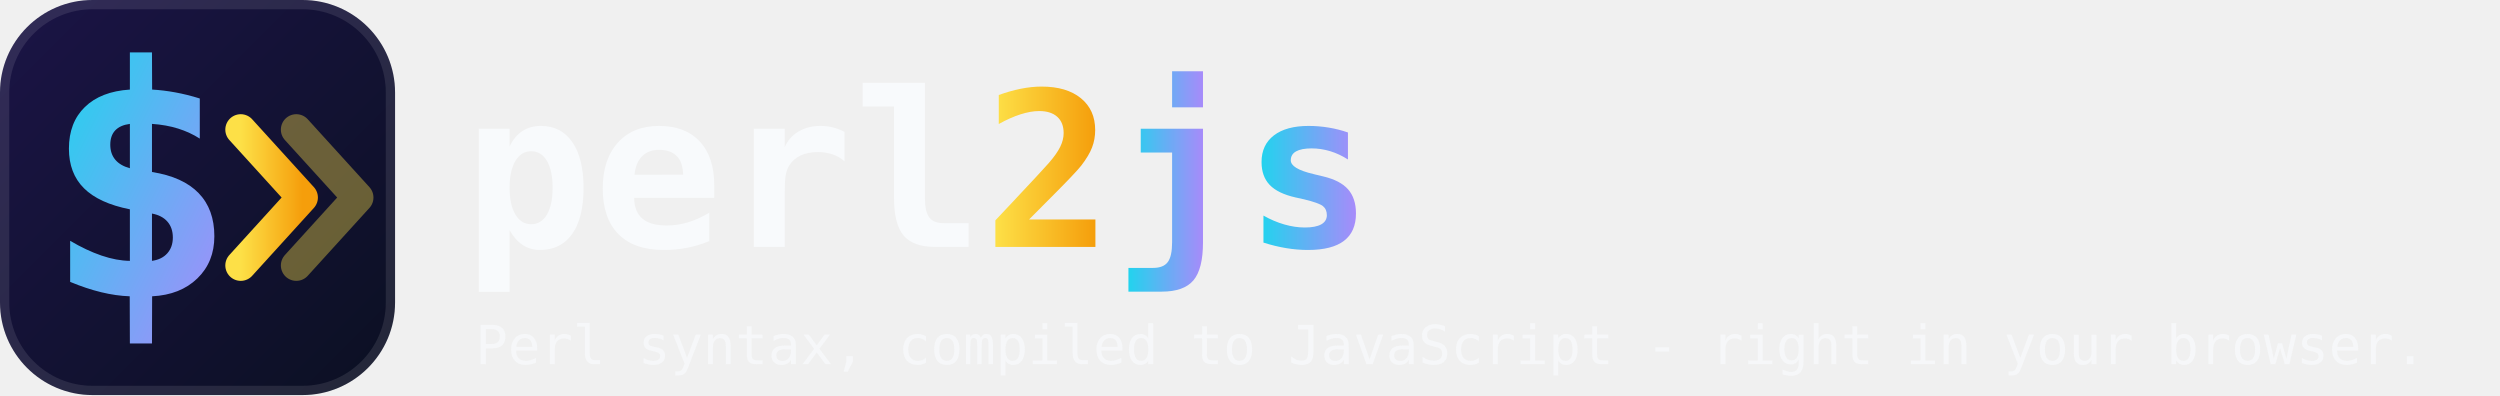
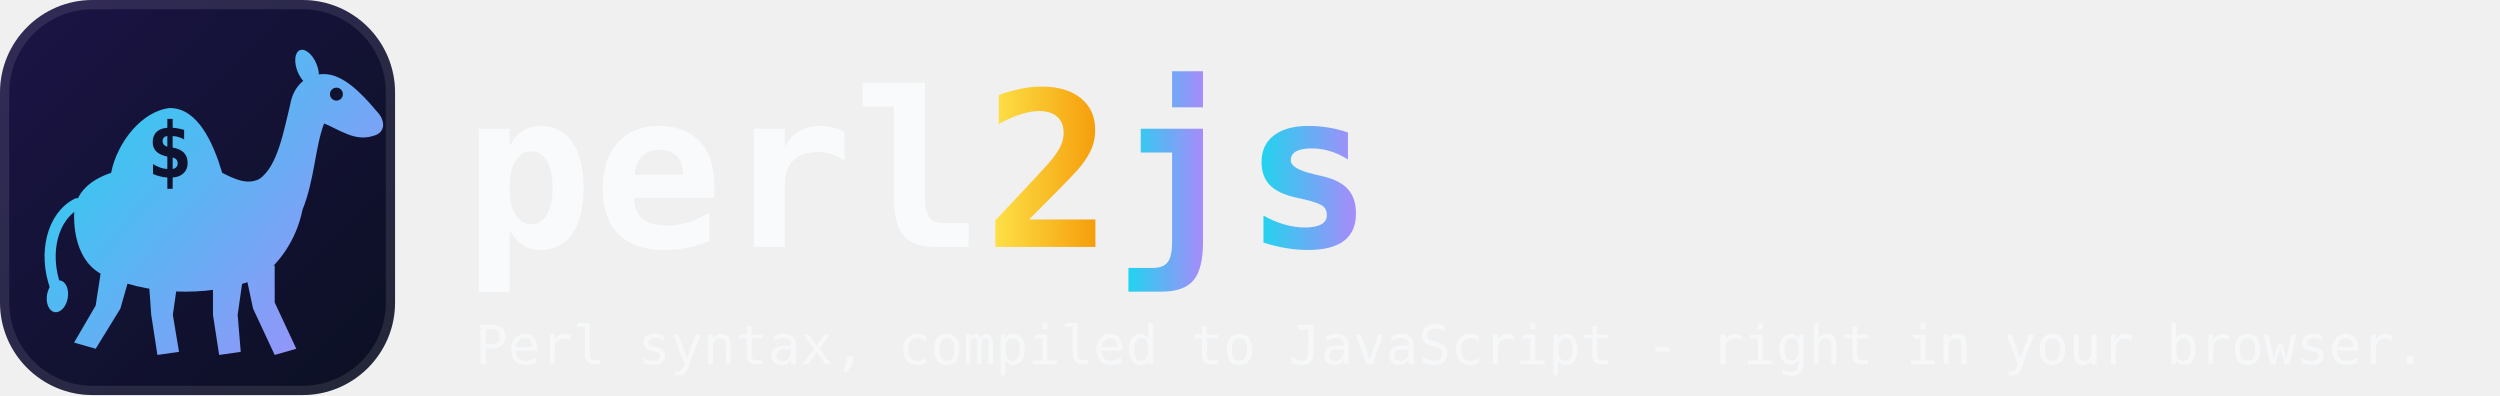
<svg xmlns="http://www.w3.org/2000/svg" viewBox="0 0 810 128" width="810" height="128" role="img" aria-label="Perl2JS - Perl syntax, compiled to JavaScript">
  <defs>
    <linearGradient id="bg" x1="0" y1="0" x2="1" y2="1">
      <stop offset="0" stop-color="#1b1446" />
      <stop offset="1" stop-color="#0b1022" />
    </linearGradient>
    <linearGradient id="sig" x1="0" y1="0" x2="1" y2="1">
      <stop offset="0" stop-color="#22d3ee" />
      <stop offset="1" stop-color="#a78bfa" />
    </linearGradient>
    <linearGradient id="js" x1="0" y1="0" x2="1" y2="0">
      <stop offset="0" stop-color="#fde047" />
      <stop offset="1" stop-color="#f59e0b" />
    </linearGradient>
+     <linearGradient id="camel" gradientUnits="userSpaceOnUse" x1="14" y1="26" x2="120" y2="118">
+       <stop offset="0" stop-color="#22d3ee" />
+       <stop offset="1" stop-color="#a78bfa" />
+     </linearGradient>
    <linearGradient id="word" x1="0" y1="0" x2="1" y2="0">
      <stop offset="0" stop-color="#22d3ee" />
      <stop offset="1" stop-color="#a78bfa" />
    </linearGradient>
  </defs>
  <g transform="translate(0 0) scale(1.0)">
    <rect x="0" y="0" width="128" height="128" rx="30" fill="url(#bg)" />
    <rect x="1.5" y="1.5" width="125" height="125" rx="28.5" fill="none" stroke="#ffffff" stroke-opacity=".10" stroke-width="3" />
-     <g transform="translate(14 96)">
-       <path d="M35.24 -26.81V-11.48Q38.44 -11.93 40.22 -13.94Q42 -15.95 42 -19.04Q42 -22.19 40.24 -24.2Q38.49 -26.2 35.24 -26.81ZM28.08 -41.49V-55.86Q24.93 -55.45 23.33 -53.75Q21.73 -52.05 21.73 -49.11Q21.73 -46.21 23.33 -44.28Q24.93 -42.35 28.08 -41.49ZM35.24 15.29H28.08L28.03 0Q23.61 -0.15 18.79 -1.32Q13.96 -2.49 8.73 -4.67V-17.98Q13.96 -14.88 18.87 -13.2Q23.77 -11.53 28.08 -11.48V-28.18Q18.08 -30.16 13.2 -35.01Q8.33 -39.86 8.33 -47.84Q8.33 -56.32 13.51 -61.34Q18.69 -66.37 28.08 -66.98V-79.02H35.24L35.29 -66.98Q38.9 -66.78 42.78 -66.07Q46.67 -65.36 50.73 -64.09V-51.09Q47.58 -53.12 43.72 -54.34Q39.86 -55.55 35.24 -55.86V-40.27Q45.25 -38.7 50.35 -33.44Q55.45 -28.18 55.45 -19.45Q55.45 -11.12 49.94 -5.79Q44.43 -0.46 35.29 0Z" fill="url(#sig)" />
+     <g fill="url(#camel)">
+       <path d="M24 70 C24 62 30 58 36 56 C38 46 46 36 55 35 C64 35 69 46 72 56 C76 58 80 60 84 58                C90 54 92 42 94 34 C95 28 99 24 105 24 C111 24 117 30 122 36 C125 39 125 43 121 44                C115 46 110 42 105 40 C102 48 102 58 98 68 C96 78 90 86 84 90 C70 96 50 96 36 90 C28 88 24 80 24 70 Z" />
+       <ellipse cx="99.5" cy="22" rx="3.3" ry="6.2" transform="rotate(-22 99.5 22)" />
+       <path d="M79 86 L89 86 L89 98 L96 113 L89 115 L82 100 Z" />
+       <path d="M69 88 L79 88 L77 102 L78 114 L71 115 L69 102 Z" />
+       <path d="M33 86 L43 86 L39 100 L31 113 L24 111 L31 99 Z" />
+       <path d="M48 88 L58 88 L56 102 L58 114 L51 115 L49 102 Z" />
+       <path d="M25 66 C17 70 14 82 18 93" fill="none" stroke="url(#camel)" stroke-width="3.6" stroke-linecap="round" />
+       <ellipse cx="18.6" cy="96" rx="3.4" ry="5.2" transform="rotate(10 18.6 96)" />
    </g>
-     <g fill="none" stroke="url(#js)" stroke-width="10" stroke-linecap="round" stroke-linejoin="round">
-       <path d="M78 42 L98 64 L78 86" />
+     <circle cx="109" cy="30.5" r="2.1" fill="#0f1330" />
+     <g transform="translate(47.47 57.5)">
+       <path d="M8.47 -6.45V-2.76Q9.24 -2.87 9.67 -3.35Q10.1 -3.83 10.1 -4.58Q10.1 -5.33 9.67 -5.82Q9.25 -6.3 8.47 -6.45ZM6.75 -9.97V-13.43Q5.99 -13.33 5.61 -12.92Q5.22 -12.51 5.22 -11.8Q5.22 -11.11 5.61 -10.64Q5.99 -10.18 6.75 -9.97ZM8.47 3.67H6.75L6.74 0Q5.68 -0.04 4.52 -0.32Q3.36 -0.6 2.1 -1.12V-4.32Q3.36 -3.58 4.53 -3.17Q5.71 -2.77 6.75 -2.76V-6.77Q4.35 -7.25 3.17 -8.42Q2 -9.58 2 -11.5Q2 -13.54 3.25 -14.75Q4.49 -15.95 6.75 -16.1V-18.99H8.47L8.48 -16.1Q9.35 -16.05 10.28 -15.88Q11.22 -15.71 12.19 -15.41V-12.28Q11.44 -12.77 10.51 -13.06Q9.58 -13.35 8.47 -13.43V-9.68Q10.88 -9.3 12.1 -8.04Q13.33 -6.77 13.33 -4.68Q13.33 -2.67 12.01 -1.39Q10.68 -0.11 8.48 0Z" fill="#0f1330" />
    </g>
-     <path d="M96 42 L116 64 L96 86" fill="none" stroke="#fde047" stroke-opacity=".38" stroke-width="10" stroke-linecap="round" stroke-linejoin="round" />
  </g>
  <path d="M165.11 74.6V94.56H155.13V41.72H165.11V47.46Q166.68 44.15 169.24 42.47Q171.81 40.8 175.26 40.8Q181.82 40.8 185.44 46.06Q189.07 51.32 189.07 60.89Q189.07 70.6 185.39 75.8Q181.72 80.99 174.92 80.99Q171.84 80.99 169.4 79.4Q166.95 77.81 165.11 74.6ZM179.05 60.83Q179.05 55.29 177.21 52.14Q175.36 49 172.11 49Q168.87 49 166.99 52.14Q165.11 55.29 165.11 60.83Q165.11 66.36 166.99 69.51Q168.87 72.65 172.11 72.65Q175.36 72.65 177.21 69.51Q179.05 66.36 179.05 60.83Z" fill="#f8fafc" />
  <path d="M229.81 78.12Q226.32 79.56 222.7 80.27Q219.08 80.99 215.04 80.99Q205.44 80.99 200.36 75.85Q195.29 70.7 195.29 61.03Q195.29 51.67 200.18 46.23Q205.06 40.8 213.51 40.8Q222.02 40.8 226.72 45.84Q231.42 50.88 231.42 60.04V64.11H205.47Q205.51 68.62 208.14 70.84Q210.77 73.06 216 73.06Q219.45 73.06 222.8 72.07Q226.15 71.08 229.81 68.93ZM221.33 56.59Q221.26 52.62 219.3 50.59Q217.33 48.55 213.51 48.55Q210.05 48.55 208 50.66Q205.95 52.76 205.58 56.62Z" fill="#f8fafc" />
  <path d="M273.63 52.28Q271.99 50.78 269.78 50.02Q267.58 49.27 264.95 49.27Q261.77 49.27 259.39 50.38Q257.02 51.49 255.72 53.61Q254.9 54.91 254.57 56.76Q254.25 58.6 254.25 62.36V80H244.23V41.72H254.25V47.67Q255.72 44.38 258.76 42.59Q261.8 40.8 265.87 40.8Q267.92 40.8 269.89 41.29Q271.85 41.79 273.63 42.74Z" fill="#f8fafc" />
  <path d="M289.66 64.04V34.51H279.51V26.82H299.67V64.04Q299.67 68.55 301.07 70.43Q302.48 72.31 305.83 72.31H313.82V80H303.02Q295.88 80 292.77 76.31Q289.66 72.62 289.66 64.04Z" fill="#f8fafc" />
  <path d="M333.41 71.11H354.91V80H322.5V71.39L327.97 65.58Q337.71 55.22 339.8 52.83Q342.36 49.89 343.49 47.61Q344.62 45.34 344.62 43.12Q344.62 39.7 342.55 37.84Q340.48 35.98 336.69 35.98Q333.99 35.98 330.62 37.05Q327.26 38.13 323.6 40.18V30.78Q327.26 29.45 330.76 28.75Q334.26 28.05 337.48 28.05Q345.58 28.05 350.21 31.82Q354.84 35.6 354.84 42.13Q354.84 45.14 353.83 47.77Q352.82 50.4 350.36 53.61Q348.55 55.94 340.42 64.07Q336.01 68.48 333.41 71.11Z" fill="url(#js)" />
  <path d="M389.77 78.53Q389.77 87.14 386.68 90.82Q383.58 94.49 376.41 94.49H365.61V86.8H373.6Q376.95 86.8 378.35 84.92Q379.76 83.04 379.76 78.53V49.41H369.6V41.72H389.77ZM389.77 34.78H379.76V23.09H389.77Z" fill="url(#word)" />
  <path d="M436.73 42.92V51.67Q433.96 49.89 430.97 48.98Q427.98 48.08 424.98 48.08Q421.63 48.08 419.92 49.05Q418.21 50.02 418.21 51.94Q418.21 54.67 425.52 56.38L425.9 56.48L428.77 57.17Q434.24 58.47 436.78 61.35Q439.33 64.24 439.33 69.17Q439.33 75.08 435.45 78.03Q431.57 80.99 423.78 80.99Q420.33 80.99 416.7 80.39Q413.08 79.79 409.36 78.6V69.85Q412.67 71.73 416.11 72.72Q419.54 73.71 422.75 73.71Q426.27 73.71 428.09 72.69Q429.9 71.66 429.9 69.71Q429.9 67.8 428.62 66.77Q427.33 65.75 422.51 64.58L419.75 63.97Q414 62.67 411.37 59.9Q408.74 57.13 408.74 52.49Q408.74 46.95 412.74 43.87Q416.74 40.8 423.98 40.8Q427.23 40.8 430.46 41.33Q433.69 41.86 436.73 42.92Z" fill="url(#word)" />
  <g opacity=".72">
    <path d="M157.41 106.66V111.45H159.41Q160.61 111.45 161.28 110.82Q161.95 110.19 161.95 109.05Q161.95 107.92 161.28 107.29Q160.61 106.66 159.41 106.66ZM155.68 105.24H159.41Q161.55 105.24 162.65 106.21Q163.75 107.18 163.75 109.05Q163.75 110.94 162.65 111.91Q161.55 112.87 159.41 112.87H157.41V118H155.68Z" fill="#f8fafc" />
    <path d="M174.04 112.82V113.59H167.23V113.64Q167.23 115.21 168.04 116.06Q168.86 116.91 170.35 116.91Q171.1 116.91 171.92 116.68Q172.74 116.44 173.67 115.95V117.51Q172.77 117.88 171.94 118.06Q171.11 118.25 170.33 118.25Q168.1 118.25 166.84 116.91Q165.59 115.57 165.59 113.22Q165.59 110.93 166.82 109.57Q168.05 108.2 170.1 108.2Q171.93 108.2 172.98 109.44Q174.04 110.68 174.04 112.82ZM172.47 112.36Q172.43 110.98 171.81 110.25Q171.19 109.53 170.03 109.53Q168.89 109.53 168.16 110.28Q167.42 111.04 167.29 112.37Z" fill="#f8fafc" />
    <path d="M184.94 110.4Q184.44 110.01 183.92 109.83Q183.39 109.65 182.77 109.65Q181.3 109.65 180.52 110.57Q179.75 111.5 179.75 113.24V118H178.17V108.43H179.75V110.3Q180.14 109.28 180.95 108.74Q181.77 108.2 182.89 108.2Q183.47 108.2 183.98 108.34Q184.48 108.49 184.94 108.8Z" fill="#f8fafc" />
    <path d="M191.07 114.53Q191.07 115.59 191.46 116.13Q191.85 116.67 192.61 116.67H194.44V118H192.45Q191.04 118 190.27 117.09Q189.5 116.19 189.5 114.53V105.84H186.97V104.61H191.07Z" fill="#f8fafc" />
    <path d="M214.99 108.76V110.3Q214.32 109.91 213.64 109.71Q212.95 109.51 212.24 109.51Q211.17 109.51 210.65 109.86Q210.12 110.21 210.12 110.92Q210.12 111.56 210.52 111.87Q210.91 112.19 212.47 112.49L213.11 112.61Q214.28 112.83 214.88 113.5Q215.48 114.16 215.48 115.23Q215.48 116.65 214.47 117.45Q213.46 118.25 211.67 118.25Q210.96 118.25 210.18 118.1Q209.41 117.95 208.5 117.65V116.03Q209.38 116.48 210.18 116.71Q210.99 116.93 211.7 116.93Q212.75 116.93 213.32 116.51Q213.89 116.09 213.89 115.33Q213.89 114.23 211.8 113.81L211.73 113.8L211.14 113.68Q209.78 113.41 209.16 112.78Q208.53 112.16 208.53 111.07Q208.53 109.69 209.47 108.95Q210.4 108.2 212.12 108.2Q212.89 108.2 213.6 108.34Q214.31 108.48 214.99 108.76Z" fill="#f8fafc" />
    <path d="M224.55 114.92Q224.15 115.92 223.55 117.56Q222.7 119.81 222.41 120.31Q222.02 120.97 221.43 121.31Q220.84 121.64 220.05 121.64H218.79V120.32H219.72Q220.41 120.32 220.8 119.92Q221.2 119.52 221.8 117.85L218.1 108.43H219.77L222.61 115.92L225.4 108.43H227.07Z" fill="#f8fafc" />
    <path d="M236.73 112.07V118H235.15V112.07Q235.15 110.78 234.7 110.17Q234.25 109.57 233.28 109.57Q232.18 109.57 231.58 110.35Q230.99 111.13 230.99 112.59V118H229.42V108.43H230.99V109.87Q231.41 109.04 232.13 108.62Q232.84 108.2 233.83 108.2Q235.29 108.2 236.01 109.16Q236.73 110.12 236.73 112.07Z" fill="#f8fafc" />
    <path d="M243.53 105.71V108.43H247.11V109.65H243.53V114.85Q243.53 115.91 243.94 116.33Q244.34 116.74 245.34 116.74H247.11V118H245.18Q243.41 118 242.69 117.29Q241.96 116.58 241.96 114.85V109.65H239.41V108.43H241.96V105.71Z" fill="#f8fafc" />
    <path d="M254.82 113.19H254.3Q252.92 113.19 252.23 113.67Q251.53 114.15 251.53 115.11Q251.53 115.97 252.05 116.45Q252.57 116.93 253.5 116.93Q254.8 116.93 255.54 116.03Q256.28 115.13 256.29 113.54V113.19ZM257.87 112.54V118H256.29V116.58Q255.79 117.44 255.02 117.84Q254.26 118.25 253.16 118.25Q251.7 118.25 250.83 117.42Q249.96 116.6 249.96 115.21Q249.96 113.62 251.03 112.79Q252.1 111.96 254.18 111.96H256.29V111.71Q256.28 110.57 255.71 110.05Q255.14 109.53 253.88 109.53Q253.08 109.53 252.26 109.76Q251.44 109.99 250.66 110.44V108.87Q251.53 108.53 252.33 108.37Q253.13 108.2 253.88 108.2Q255.07 108.2 255.91 108.55Q256.75 108.9 257.27 109.6Q257.6 110.03 257.74 110.66Q257.87 111.28 257.87 112.54Z" fill="#f8fafc" />
    <path d="M268.91 108.43 265.49 113.01 269.25 118H267.43L264.62 114.16L261.83 118H260.01L263.77 113.01L260.34 108.43H262.08L264.62 111.89L267.14 108.43Z" fill="#f8fafc" />
    <path d="M274.18 115.41H276.34V117.18L274.65 120.45H273.34L274.18 117.18Z" fill="#f8fafc" />
    <path d="M300.03 117.51Q299.4 117.88 298.73 118.06Q298.06 118.25 297.36 118.25Q295.14 118.25 293.88 116.91Q292.63 115.58 292.63 113.22Q292.63 110.86 293.88 109.53Q295.14 108.2 297.36 108.2Q298.05 108.2 298.71 108.38Q299.37 108.56 300.03 108.93V110.58Q299.41 110.03 298.78 109.78Q298.15 109.53 297.36 109.53Q295.88 109.53 295.09 110.49Q294.29 111.45 294.29 113.22Q294.29 114.99 295.09 115.95Q295.89 116.91 297.36 116.91Q298.18 116.91 298.83 116.66Q299.48 116.41 300.03 115.88Z" fill="#f8fafc" />
    <path d="M306.77 109.53Q305.57 109.53 304.95 110.46Q304.34 111.39 304.34 113.22Q304.34 115.04 304.95 115.98Q305.57 116.91 306.77 116.91Q307.97 116.91 308.59 115.98Q309.2 115.04 309.2 113.22Q309.2 111.39 308.59 110.46Q307.97 109.53 306.77 109.53ZM306.77 108.2Q308.76 108.2 309.81 109.49Q310.87 110.78 310.87 113.22Q310.87 115.68 309.82 116.96Q308.77 118.25 306.77 118.25Q304.78 118.25 303.72 116.96Q302.67 115.68 302.67 113.22Q302.67 110.78 303.72 109.49Q304.78 108.2 306.77 108.2Z" fill="#f8fafc" />
    <path d="M317.81 109.4Q318.11 108.79 318.55 108.49Q319 108.2 319.63 108.2Q320.79 108.2 321.26 109.09Q321.74 109.98 321.74 112.45V118H320.3V112.52Q320.3 110.5 320.07 110.01Q319.85 109.51 319.25 109.51Q318.57 109.51 318.31 110.04Q318.06 110.57 318.06 112.52V118H316.63V112.52Q316.63 110.47 316.38 109.99Q316.14 109.51 315.51 109.51Q314.88 109.51 314.64 110.04Q314.4 110.57 314.4 112.52V118H312.97V108.43H314.4V109.25Q314.68 108.74 315.1 108.47Q315.52 108.2 316.06 108.2Q316.71 108.2 317.14 108.5Q317.58 108.8 317.81 109.4Z" fill="#f8fafc" />
    <path d="M325.78 116.8V121.64H324.2V108.43H325.78V109.65Q326.17 108.94 326.83 108.57Q327.48 108.2 328.33 108.2Q330.07 108.2 331.06 109.54Q332.04 110.88 332.04 113.26Q332.04 115.59 331.05 116.92Q330.06 118.25 328.33 118.25Q327.46 118.25 326.81 117.88Q326.15 117.5 325.78 116.8ZM330.39 113.22Q330.39 111.39 329.82 110.46Q329.24 109.53 328.1 109.53Q326.96 109.53 326.37 110.47Q325.78 111.4 325.78 113.22Q325.78 115.03 326.37 115.97Q326.96 116.91 328.1 116.91Q329.24 116.91 329.82 115.98Q330.39 115.05 330.39 113.22Z" fill="#f8fafc" />
    <path d="M335.3 108.43H339.32V116.78H342.44V118H334.63V116.78H337.75V109.65H335.3ZM337.75 104.7H339.32V106.7H337.75Z" fill="#f8fafc" />
    <path d="M349.11 114.53Q349.11 115.59 349.49 116.13Q349.88 116.67 350.64 116.67H352.48V118H350.49Q349.08 118 348.31 117.09Q347.53 116.19 347.53 114.53V105.84H345.01V104.61H349.11Z" fill="#f8fafc" />
    <path d="M363.68 112.82V113.59H356.87V113.64Q356.87 115.21 357.69 116.06Q358.51 116.91 359.99 116.91Q360.74 116.91 361.56 116.68Q362.39 116.44 363.32 115.95V117.51Q362.42 117.88 361.59 118.06Q360.75 118.25 359.98 118.25Q357.75 118.25 356.49 116.91Q355.23 115.57 355.23 113.22Q355.23 110.93 356.46 109.57Q357.69 108.2 359.74 108.2Q361.57 108.2 362.63 109.44Q363.68 110.68 363.68 112.82ZM362.11 112.36Q362.08 110.98 361.46 110.25Q360.84 109.53 359.68 109.53Q358.54 109.53 357.8 110.28Q357.07 111.04 356.93 112.37Z" fill="#f8fafc" />
    <path d="M372.05 109.65V104.7H373.62V118H372.05V116.8Q371.66 117.5 371 117.88Q370.35 118.25 369.49 118.25Q367.76 118.25 366.76 116.9Q365.77 115.56 365.77 113.19Q365.77 110.86 366.77 109.53Q367.77 108.2 369.49 108.2Q370.36 108.2 371.02 108.57Q371.67 108.94 372.05 109.65ZM367.43 113.22Q367.43 115.05 368.01 115.98Q368.59 116.91 369.73 116.91Q370.86 116.91 371.46 115.97Q372.05 115.03 372.05 113.22Q372.05 111.4 371.46 110.47Q370.86 109.53 369.73 109.53Q368.59 109.53 368.01 110.46Q367.43 111.39 367.43 113.22Z" fill="#f8fafc" />
    <path d="M391.04 105.71V108.43H394.61V109.65H391.04V114.85Q391.04 115.91 391.44 116.33Q391.84 116.74 392.84 116.74H394.61V118H392.69Q390.92 118 390.19 117.29Q389.46 116.58 389.46 114.85V109.65H386.91V108.43H389.46V105.71Z" fill="#f8fafc" />
    <path d="M401.59 109.53Q400.39 109.53 399.78 110.46Q399.16 111.39 399.16 113.22Q399.16 115.04 399.78 115.98Q400.39 116.91 401.59 116.91Q402.79 116.91 403.41 115.98Q404.02 115.04 404.02 113.22Q404.02 111.39 403.41 110.46Q402.79 109.53 401.59 109.53ZM401.59 108.2Q403.58 108.2 404.64 109.49Q405.69 110.78 405.69 113.22Q405.69 115.68 404.64 116.96Q403.59 118.25 401.59 118.25Q399.6 118.25 398.55 116.96Q397.5 115.68 397.5 113.22Q397.5 110.78 398.55 109.49Q399.6 108.2 401.59 108.2Z" fill="#f8fafc" />
    <path d="M418.33 117.48V115.46Q419.11 116.15 419.94 116.5Q420.76 116.85 421.65 116.85Q422.87 116.85 423.36 116.21Q423.84 115.57 423.84 113.84V106.7H420.58V105.24H425.57V113.84Q425.57 116.25 424.66 117.25Q423.76 118.25 421.65 118.25Q420.83 118.25 420.02 118.06Q419.21 117.87 418.33 117.48Z" fill="#f8fafc" />
    <path d="M433.93 113.19H433.41Q432.03 113.19 431.34 113.67Q430.64 114.15 430.64 115.11Q430.64 115.97 431.16 116.45Q431.68 116.93 432.61 116.93Q433.91 116.93 434.65 116.03Q435.39 115.13 435.4 113.54V113.19ZM436.98 112.54V118H435.4V116.58Q434.9 117.44 434.13 117.84Q433.37 118.25 432.27 118.25Q430.81 118.25 429.94 117.42Q429.07 116.6 429.07 115.21Q429.07 113.62 430.14 112.79Q431.21 111.96 433.29 111.96H435.4V111.71Q435.39 110.57 434.82 110.05Q434.25 109.53 432.99 109.53Q432.19 109.53 431.37 109.76Q430.55 109.99 429.77 110.44V108.87Q430.64 108.53 431.44 108.37Q432.24 108.2 432.99 108.2Q434.18 108.2 435.02 108.55Q435.86 108.9 436.38 109.6Q436.71 110.03 436.85 110.66Q436.98 111.28 436.98 112.54Z" fill="#f8fafc" />
    <path d="M439.32 108.43H440.96L443.73 116.46L446.52 108.43H448.15L444.75 118H442.72Z" fill="#f8fafc" />
    <path d="M455 113.19H454.48Q453.11 113.19 452.41 113.67Q451.71 114.15 451.71 115.11Q451.71 115.97 452.23 116.45Q452.76 116.93 453.68 116.93Q454.98 116.93 455.72 116.03Q456.46 115.13 456.47 113.54V113.19ZM458.05 112.54V118H456.47V116.58Q455.97 117.44 455.2 117.84Q454.44 118.25 453.35 118.25Q451.88 118.25 451.01 117.42Q450.14 116.6 450.14 115.21Q450.14 113.62 451.21 112.79Q452.29 111.96 454.36 111.96H456.47V111.71Q456.46 110.57 455.89 110.05Q455.32 109.53 454.06 109.53Q453.26 109.53 452.44 109.76Q451.62 109.99 450.84 110.44V108.87Q451.71 108.53 452.51 108.37Q453.31 108.2 454.06 108.2Q455.25 108.2 456.09 108.55Q456.93 108.9 457.46 109.6Q457.78 110.03 457.92 110.66Q458.05 111.28 458.05 112.54Z" fill="#f8fafc" />
    <path d="M468.19 105.68V107.43Q467.4 106.93 466.61 106.67Q465.82 106.41 465.02 106.41Q463.8 106.41 463.09 106.98Q462.38 107.55 462.38 108.52Q462.38 109.36 462.84 109.81Q463.31 110.25 464.58 110.55L465.49 110.75Q467.28 111.17 468.1 112.07Q468.92 112.97 468.92 114.51Q468.92 116.33 467.8 117.29Q466.67 118.25 464.51 118.25Q463.62 118.25 462.71 118.06Q461.81 117.86 460.89 117.48V115.64Q461.87 116.27 462.75 116.56Q463.63 116.85 464.51 116.85Q465.82 116.85 466.55 116.26Q467.27 115.68 467.27 114.62Q467.27 113.67 466.77 113.16Q466.27 112.66 465.04 112.39L464.11 112.17Q462.33 111.77 461.53 110.96Q460.73 110.15 460.73 108.78Q460.73 107.07 461.88 106.04Q463.03 105.01 464.93 105.01Q465.67 105.01 466.48 105.18Q467.29 105.34 468.19 105.68Z" fill="#f8fafc" />
    <path d="M479.14 117.51Q478.51 117.88 477.84 118.06Q477.17 118.25 476.47 118.25Q474.25 118.25 472.99 116.91Q471.74 115.58 471.74 113.22Q471.74 110.86 472.99 109.53Q474.25 108.2 476.47 108.2Q477.16 108.2 477.82 108.38Q478.48 108.56 479.14 108.93V110.58Q478.52 110.03 477.89 109.78Q477.26 109.53 476.47 109.53Q474.99 109.53 474.2 110.49Q473.4 111.45 473.4 113.22Q473.4 114.99 474.2 115.95Q475 116.91 476.47 116.91Q477.29 116.91 477.94 116.66Q478.59 116.41 479.14 115.88Z" fill="#f8fafc" />
    <path d="M490.48 110.4Q489.98 110.01 489.46 109.83Q488.94 109.65 488.31 109.65Q486.84 109.65 486.06 110.57Q485.29 111.5 485.29 113.24V118H483.71V108.43H485.29V110.3Q485.68 109.28 486.5 108.74Q487.31 108.2 488.43 108.2Q489.01 108.2 489.52 108.34Q490.02 108.49 490.48 108.8Z" fill="#f8fafc" />
    <path d="M493.34 108.43H497.36V116.78H500.48V118H492.67V116.78H495.79V109.65H493.34ZM495.79 104.7H497.36V106.7H495.79Z" fill="#f8fafc" />
    <path d="M504.89 116.8V121.64H503.31V108.43H504.89V109.65Q505.28 108.94 505.94 108.57Q506.59 108.2 507.44 108.2Q509.18 108.2 510.17 109.54Q511.15 110.88 511.15 113.26Q511.15 115.59 510.16 116.92Q509.17 118.25 507.44 118.25Q506.57 118.25 505.92 117.88Q505.26 117.5 504.89 116.8ZM509.5 113.22Q509.5 111.39 508.93 110.46Q508.35 109.53 507.21 109.53Q506.07 109.53 505.48 110.47Q504.89 111.4 504.89 113.22Q504.89 115.03 505.48 115.97Q506.07 116.91 507.21 116.91Q508.35 116.91 508.93 115.98Q509.5 115.05 509.5 113.22Z" fill="#f8fafc" />
    <path d="M517.47 105.71V108.43H521.04V109.65H517.47V114.85Q517.47 115.91 517.87 116.33Q518.27 116.74 519.27 116.74H521.04V118H519.12Q517.35 118 516.62 117.29Q515.89 116.58 515.89 114.85V109.65H513.34V108.43H515.89V105.71Z" fill="#f8fafc" />
    <path d="M536.33 112.51H540.79V113.91H536.33Z" fill="#f8fafc" />
    <path d="M564.23 110.4Q563.73 110.01 563.21 109.83Q562.69 109.65 562.06 109.65Q560.59 109.65 559.82 110.57Q559.04 111.5 559.04 113.24V118H557.46V108.43H559.04V110.3Q559.43 109.28 560.25 108.74Q561.06 108.2 562.18 108.2Q562.76 108.2 563.27 108.34Q563.77 108.49 564.23 108.8Z" fill="#f8fafc" />
    <path d="M567.09 108.43H571.11V116.78H574.23V118H566.42V116.78H569.54V109.65H567.09ZM569.54 104.7H571.11V106.7H569.54Z" fill="#f8fafc" />
    <path d="M582.77 113.14Q582.77 111.37 582.19 110.45Q581.61 109.53 580.51 109.53Q579.36 109.53 578.75 110.45Q578.14 111.37 578.14 113.14Q578.14 114.91 578.76 115.83Q579.37 116.76 580.53 116.76Q581.61 116.76 582.19 115.83Q582.77 114.9 582.77 113.14ZM584.34 117.38Q584.34 119.54 583.32 120.65Q582.31 121.76 580.33 121.76Q579.68 121.76 578.97 121.64Q578.26 121.52 577.55 121.29V119.73Q578.39 120.13 579.08 120.32Q579.76 120.5 580.33 120.5Q581.6 120.5 582.19 119.81Q582.77 119.12 582.77 117.62V117.55V116.48Q582.39 117.28 581.74 117.68Q581.09 118.07 580.16 118.07Q578.49 118.07 577.49 116.73Q576.49 115.39 576.49 113.14Q576.49 110.88 577.49 109.54Q578.49 108.2 580.16 108.2Q581.08 108.2 581.72 108.57Q582.37 108.93 582.77 109.7V108.46H584.34Z" fill="#f8fafc" />
    <path d="M594.95 112.07V118H593.37V112.07Q593.37 110.78 592.92 110.17Q592.47 109.57 591.5 109.57Q590.4 109.57 589.8 110.35Q589.21 111.13 589.21 112.59V118H587.64V104.7H589.21V109.87Q589.63 109.04 590.35 108.62Q591.06 108.2 592.05 108.2Q593.51 108.2 594.23 109.16Q594.95 110.12 594.95 112.07Z" fill="#f8fafc" />
    <path d="M601.75 105.71V108.43H605.33V109.65H601.75V114.85Q601.75 115.91 602.16 116.33Q602.56 116.74 603.56 116.74H605.33V118H603.4Q601.63 118 600.91 117.29Q600.18 116.58 600.18 114.85V109.65H597.63V108.43H600.18V105.71Z" fill="#f8fafc" />
    <path d="M619.77 108.43H623.79V116.78H626.91V118H619.1V116.78H622.22V109.65H619.77ZM622.22 104.7H623.79V106.7H622.22Z" fill="#f8fafc" />
    <path d="M637.1 112.07V118H635.51V112.07Q635.51 110.78 635.06 110.17Q634.61 109.57 633.64 109.57Q632.54 109.57 631.95 110.35Q631.35 111.13 631.35 112.59V118H629.78V108.43H631.35V109.87Q631.77 109.04 632.49 108.62Q633.21 108.2 634.19 108.2Q635.65 108.2 636.37 109.16Q637.1 110.12 637.1 112.07Z" fill="#f8fafc" />
    <path d="M656.52 114.92Q656.13 115.92 655.52 117.56Q654.67 119.81 654.38 120.31Q653.99 120.97 653.4 121.31Q652.81 121.64 652.02 121.64H650.76V120.32H651.69Q652.38 120.32 652.78 119.92Q653.17 119.52 653.78 117.85L650.08 108.43H651.74L654.58 115.92L657.37 108.43H659.04Z" fill="#f8fafc" />
    <path d="M664.99 109.53Q663.79 109.53 663.17 110.46Q662.56 111.39 662.56 113.22Q662.56 115.04 663.17 115.98Q663.79 116.91 664.99 116.91Q666.19 116.91 666.81 115.98Q667.42 115.04 667.42 113.22Q667.42 111.39 666.81 110.46Q666.19 109.53 664.99 109.53ZM664.99 108.2Q666.98 108.2 668.03 109.49Q669.09 110.78 669.09 113.22Q669.09 115.68 668.04 116.96Q666.99 118.25 664.99 118.25Q663 118.25 661.94 116.96Q660.89 115.68 660.89 113.22Q660.89 110.78 661.94 109.49Q663 108.2 664.99 108.2Z" fill="#f8fafc" />
    <path d="M671.92 114.38V108.45H673.5V114.38Q673.5 115.67 673.95 116.27Q674.41 116.88 675.37 116.88Q676.48 116.88 677.07 116.1Q677.66 115.32 677.66 113.86V108.45H679.24V118H677.66V116.56Q677.24 117.39 676.52 117.82Q675.8 118.25 674.83 118.25Q673.36 118.25 672.64 117.29Q671.92 116.33 671.92 114.38Z" fill="#f8fafc" />
    <path d="M690.66 110.4Q690.16 110.01 689.64 109.83Q689.12 109.65 688.49 109.65Q687.02 109.65 686.25 110.57Q685.47 111.5 685.47 113.24V118H683.89V108.43H685.47V110.3Q685.86 109.28 686.68 108.74Q687.49 108.2 688.61 108.2Q689.19 108.2 689.7 108.34Q690.2 108.49 690.66 108.8Z" fill="#f8fafc" />
    <path d="M709.71 113.22Q709.71 111.39 709.13 110.46Q708.55 109.53 707.41 109.53Q706.27 109.53 705.68 110.47Q705.09 111.4 705.09 113.22Q705.09 115.03 705.68 115.97Q706.27 116.91 707.41 116.91Q708.55 116.91 709.13 115.98Q709.71 115.05 709.71 113.22ZM705.09 109.65Q705.46 108.95 706.13 108.57Q706.79 108.2 707.66 108.2Q709.39 108.2 710.38 109.53Q711.37 110.86 711.37 113.19Q711.37 115.56 710.37 116.9Q709.38 118.25 707.64 118.25Q706.79 118.25 706.13 117.88Q705.48 117.5 705.09 116.8V118H703.52V104.7H705.09Z" fill="#f8fafc" />
    <path d="M722.27 110.4Q721.77 110.01 721.25 109.83Q720.72 109.65 720.1 109.65Q718.63 109.65 717.85 110.57Q717.08 111.5 717.08 113.24V118H715.5V108.43H717.08V110.3Q717.47 109.28 718.29 108.74Q719.1 108.2 720.22 108.2Q720.8 108.2 721.31 108.34Q721.81 108.49 722.27 108.8Z" fill="#f8fafc" />
    <path d="M728.2 109.53Q727.01 109.53 726.39 110.46Q725.77 111.39 725.77 113.22Q725.77 115.04 726.39 115.98Q727.01 116.91 728.2 116.91Q729.41 116.91 730.02 115.98Q730.64 115.04 730.64 113.22Q730.64 111.39 730.02 110.46Q729.41 109.53 728.2 109.53ZM728.2 108.2Q730.19 108.2 731.25 109.49Q732.3 110.78 732.3 113.22Q732.3 115.68 731.25 116.96Q730.2 118.25 728.2 118.25Q726.21 118.25 725.16 116.96Q724.11 115.68 724.11 113.22Q724.11 110.78 725.16 109.49Q726.21 108.2 728.2 108.2Z" fill="#f8fafc" />
    <path d="M733.47 108.43H735.03L736.7 116.16L738.06 111.22H739.4L740.79 116.16L742.45 108.43H744.01L741.77 118H740.27L738.74 112.75L737.22 118H735.71Z" fill="#f8fafc" />
    <path d="M752.32 108.76V110.3Q751.65 109.91 750.97 109.71Q750.28 109.51 749.57 109.51Q748.5 109.51 747.98 109.86Q747.45 110.21 747.45 110.92Q747.45 111.56 747.85 111.87Q748.24 112.19 749.8 112.49L750.44 112.61Q751.61 112.83 752.21 113.5Q752.81 114.16 752.81 115.23Q752.81 116.65 751.8 117.45Q750.79 118.25 749 118.25Q748.29 118.25 747.51 118.1Q746.74 117.95 745.83 117.65V116.03Q746.71 116.48 747.51 116.71Q748.32 116.93 749.03 116.93Q750.08 116.93 750.65 116.51Q751.22 116.09 751.22 115.33Q751.22 114.23 749.13 113.81L749.06 113.8L748.47 113.68Q747.11 113.41 746.49 112.78Q745.86 112.16 745.86 111.07Q745.86 109.69 746.8 108.95Q747.73 108.2 749.45 108.2Q750.22 108.2 750.93 108.34Q751.64 108.48 752.32 108.76Z" fill="#f8fafc" />
    <path d="M764.05 112.82V113.59H757.24V113.64Q757.24 115.21 758.05 116.06Q758.87 116.91 760.36 116.91Q761.11 116.91 761.93 116.68Q762.75 116.44 763.68 115.95V117.51Q762.78 117.88 761.95 118.06Q761.12 118.25 760.34 118.25Q758.11 118.25 756.85 116.91Q755.6 115.57 755.6 113.22Q755.6 110.93 756.83 109.57Q758.06 108.2 760.11 108.2Q761.94 108.2 762.99 109.44Q764.05 110.68 764.05 112.82ZM762.48 112.36Q762.44 110.98 761.82 110.25Q761.2 109.53 760.04 109.53Q758.9 109.53 758.17 110.28Q757.43 111.04 757.3 112.37Z" fill="#f8fafc" />
    <path d="M774.95 110.4Q774.45 110.01 773.93 109.83Q773.4 109.65 772.78 109.65Q771.31 109.65 770.53 110.57Q769.76 111.5 769.76 113.24V118H768.17V108.43H769.76V110.3Q770.15 109.28 770.96 108.74Q771.78 108.2 772.9 108.2Q773.48 108.2 773.99 108.34Q774.49 108.49 774.95 108.8Z" fill="#f8fafc" />
    <path d="M779.8 115.39H781.95V118H779.8Z" fill="#f8fafc" />
  </g>
</svg>
